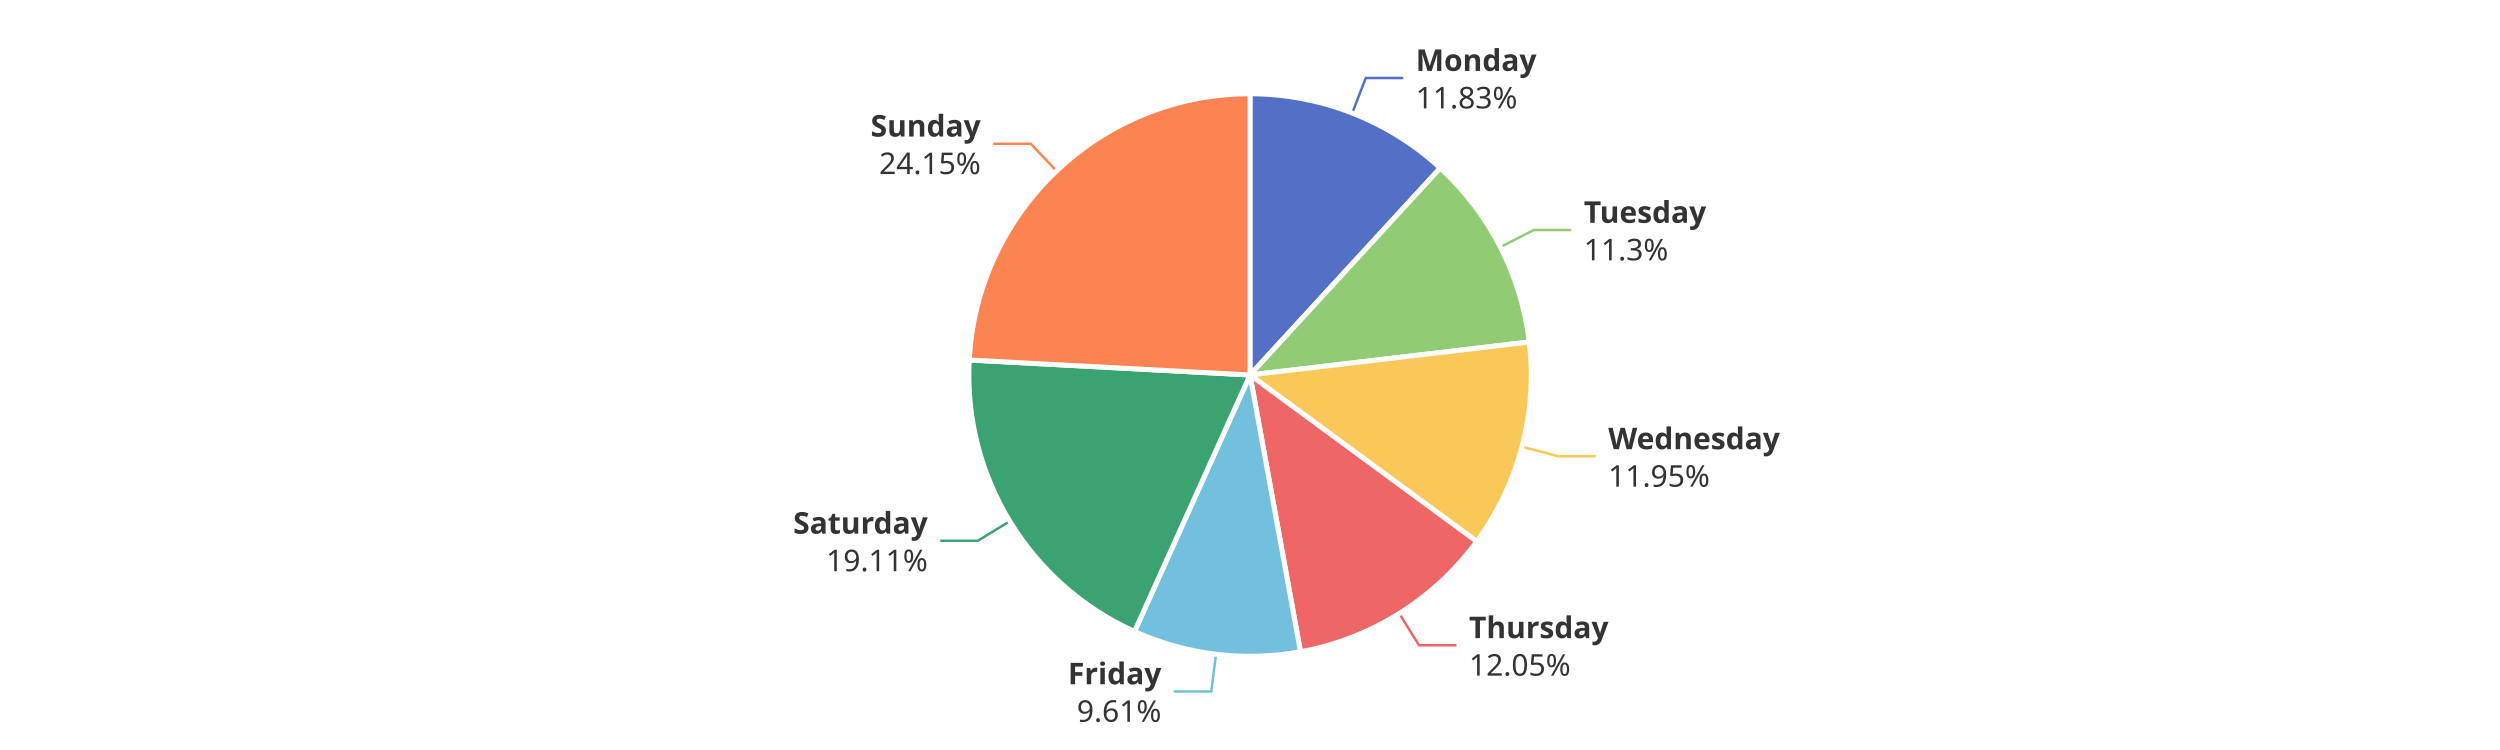
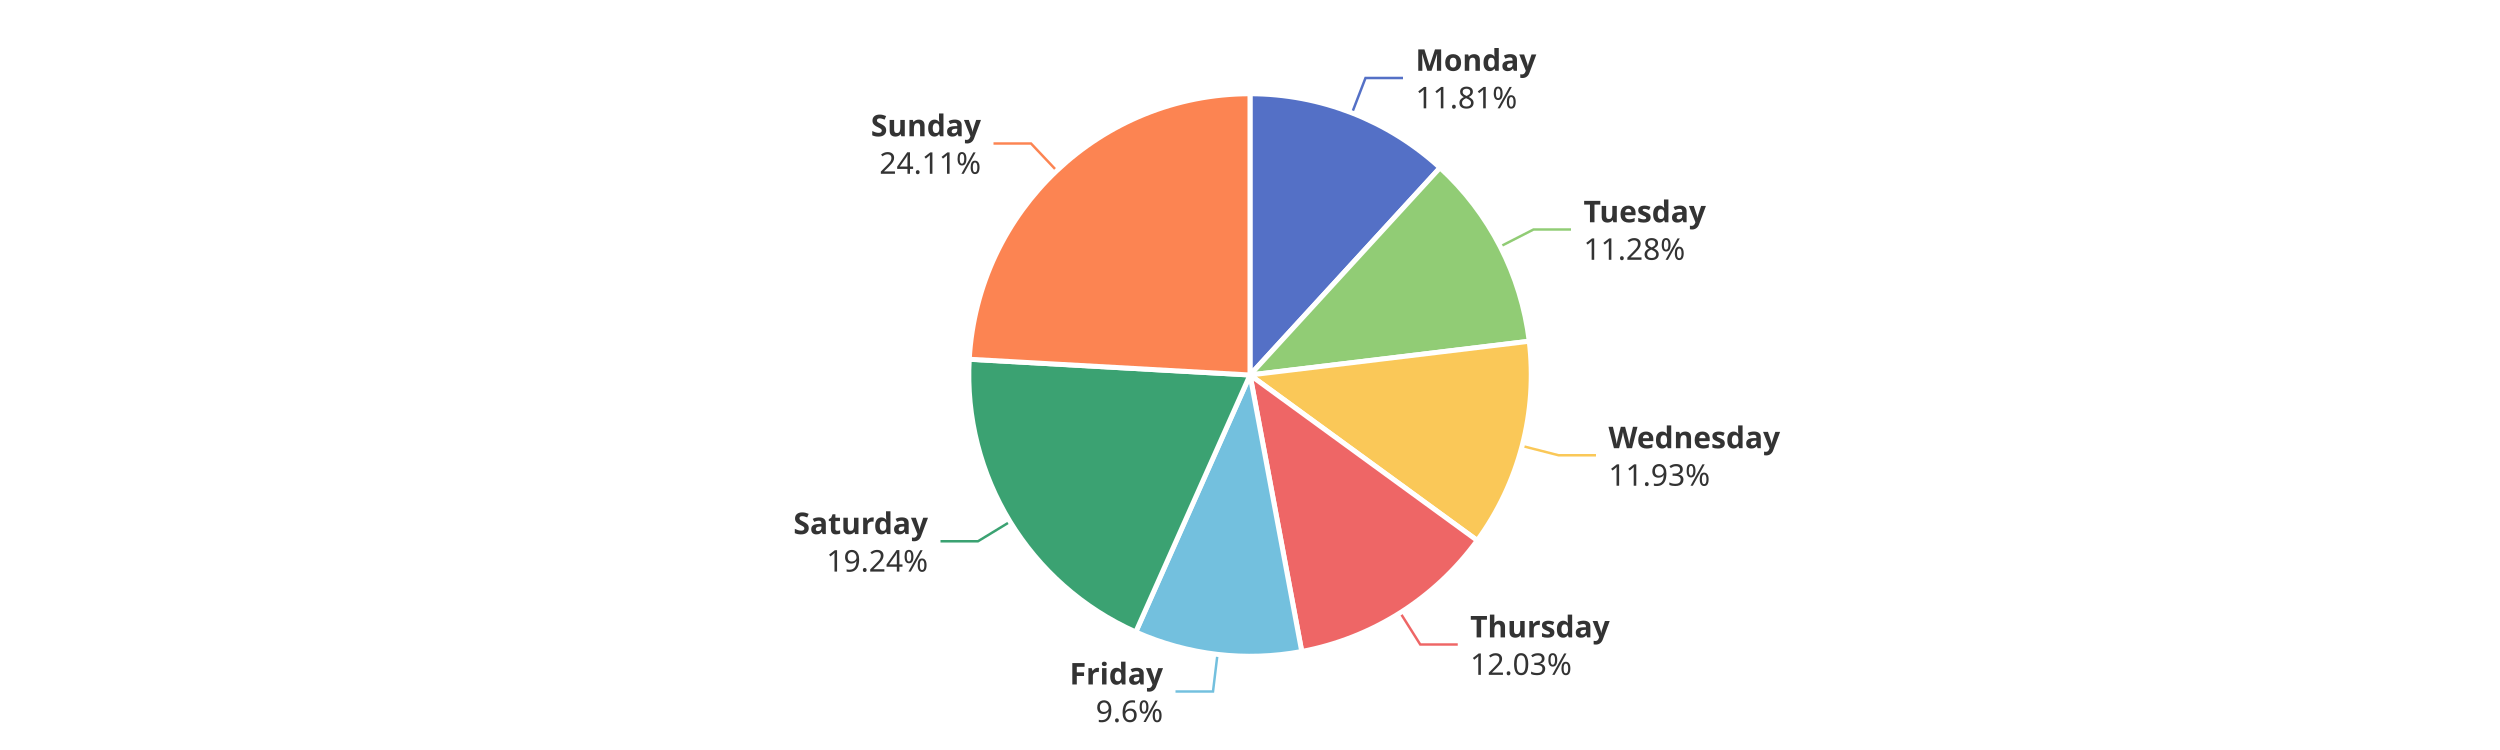
<svg xmlns="http://www.w3.org/2000/svg" width="1000" height="300" version="1.1" baseProfile="full" viewBox="0 0 1000 300">
  <rect width="1000" height="300" x="0" y="0" id="0" fill="#ffffff" />
-   <polyline points="540.9 45.2 546.3 31.2 561.3 31.2" fill="none" stroke="#5470c6" />
-   <polyline points="600.2 98.8 613.5 92 628.5 92" fill="none" stroke="#91cc75" />
-   <polyline points="608.8 178.7 623.3 182.5 638.3 182.5" fill="none" stroke="#fac858" />
-   <polyline points="559.7 245.4 567.6 258.1 582.6 258.1" fill="none" stroke="#ee6666" />
-   <polyline points="486.4 261.7 484.5 276.6 469.5 276.6" fill="none" stroke="#73c0de" />
-   <polyline points="403.9 208.5 391.1 216.3 376.1 216.3" fill="none" stroke="#3ba272" />
-   <polyline points="422.6 68.4 412.3 57.5 397.3 57.5" fill="none" stroke="#fc8452" />
-   <path d="M500 37.5A112.5 112.5 0 0 1 576.1 67.2L500 150Z" fill="#5470c6" stroke="#fff" stroke-width="2" stroke-linejoin="round" />
-   <path d="M576.1 67.2A112.5 112.5 0 0 1 611.7 136.8L500 150Z" fill="#91cc75" stroke="#fff" stroke-width="2" stroke-linejoin="round" />
-   <path d="M611.7 136.8A112.5 112.5 0 0 1 590.7 216.6L500 150Z" fill="#fac858" stroke="#fff" stroke-width="2" stroke-linejoin="round" />
-   <path d="M590.7 216.6A112.5 112.5 0 0 1 520.2 260.7L500 150Z" fill="#ee6666" stroke="#fff" stroke-width="2" stroke-linejoin="round" />
-   <path d="M520.2 260.7A112.5 112.5 0 0 1 453.8 252.6L500 150Z" fill="#73c0de" stroke="#fff" stroke-width="2" stroke-linejoin="round" />
-   <path d="M453.8 252.6A112.5 112.5 0 0 1 387.7 144L500 150Z" fill="#3ba272" stroke="#fff" stroke-width="2" stroke-linejoin="round" />
-   <path d="M387.7 144A112.5 112.5 0 0 1 500 37.5L500 150Z" fill="#fc8452" stroke="#fff" stroke-width="2" stroke-linejoin="round" />
-   <path d="M0 -15l42.8 0l0 30l-42.8 0Z" transform="translate(566.3021 31.2045)" fill="none" />
-   <text dominant-baseline="central" text-anchor="start" style="font-size:12px;font-family:sans-serif;font-weight:bold;" y="-7.5" transform="translate(566.3021 31.2045)" fill="#333" stroke="rgb(255,255,255)" stroke-width="2" paint-order="stroke" stroke-miterlimit="2">Monday</text>
-   <text dominant-baseline="central" text-anchor="start" style="font-size:12px;font-family:sans-serif;" y="7.5" transform="translate(566.3021 31.2045)" fill="#333" stroke="rgb(255,255,255)" stroke-width="2" paint-order="stroke" stroke-miterlimit="2">11.83%</text>
-   <path d="M0 -15l46.2 0l0 30l-46.2 0Z" transform="translate(633.5305 91.9735)" fill="none" />
-   <text dominant-baseline="central" text-anchor="start" style="font-size:12px;font-family:sans-serif;font-weight:bold;" y="-7.5" transform="translate(633.5305 91.9735)" fill="#333" stroke="rgb(255,255,255)" stroke-width="2" paint-order="stroke" stroke-miterlimit="2">Tuesday</text>
-   <text dominant-baseline="central" text-anchor="start" style="font-size:12px;font-family:sans-serif;" y="7.5" transform="translate(633.5305 91.9735)" fill="#333" stroke="rgb(255,255,255)" stroke-width="2" paint-order="stroke" stroke-miterlimit="2">11.3%</text>
-   <path d="M0 -15l63.6 0l0 30l-63.6 0Z" transform="translate(643.2825 182.522)" fill="none" />
-   <text dominant-baseline="central" text-anchor="start" style="font-size:12px;font-family:sans-serif;font-weight:bold;" y="-7.5" transform="translate(643.2825 182.522)" fill="#333" stroke="rgb(255,255,255)" stroke-width="2" paint-order="stroke" stroke-miterlimit="2">Wednesday</text>
-   <text dominant-baseline="central" text-anchor="start" style="font-size:12px;font-family:sans-serif;" y="7.5" transform="translate(643.2825 182.522)" fill="#333" stroke="rgb(255,255,255)" stroke-width="2" paint-order="stroke" stroke-miterlimit="2">11.95%</text>
-   <path d="M0 -15l50.2 0l0 30l-50.2 0Z" transform="translate(587.6062 258.1002)" fill="none" />
-   <text dominant-baseline="central" text-anchor="start" style="font-size:12px;font-family:sans-serif;font-weight:bold;" y="-7.5" transform="translate(587.6062 258.1002)" fill="#333" stroke="rgb(255,255,255)" stroke-width="2" paint-order="stroke" stroke-miterlimit="2">Thursday</text>
-   <text dominant-baseline="central" text-anchor="start" style="font-size:12px;font-family:sans-serif;" y="7.5" transform="translate(587.6062 258.1002)" fill="#333" stroke="rgb(255,255,255)" stroke-width="2" paint-order="stroke" stroke-miterlimit="2">12.05%</text>
-   <path d="M-34.2 -15l34.2 0l0 30l-34.2 0Z" transform="translate(464.5368 276.5588)" fill="none" />
-   <text dominant-baseline="central" text-anchor="end" style="font-size:12px;font-family:sans-serif;font-weight:bold;" y="-7.5" transform="translate(464.5368 276.5588)" fill="#333" stroke="rgb(255,255,255)" stroke-width="2" paint-order="stroke" stroke-miterlimit="2">Friday</text>
-   <text dominant-baseline="central" text-anchor="end" style="font-size:12px;font-family:sans-serif;" y="7.5" transform="translate(464.5368 276.5588)" fill="#333" stroke="rgb(255,255,255)" stroke-width="2" paint-order="stroke" stroke-miterlimit="2">9.61%</text>
-   <path d="M-48.2 -15l48.2 0l0 30l-48.2 0Z" transform="translate(371.1005 216.3109)" fill="none" />
-   <text dominant-baseline="central" text-anchor="end" style="font-size:12px;font-family:sans-serif;font-weight:bold;" y="-7.5" transform="translate(371.1005 216.3109)" fill="#333" stroke="rgb(255,255,255)" stroke-width="2" paint-order="stroke" stroke-miterlimit="2">Saturday</text>
-   <text dominant-baseline="central" text-anchor="end" style="font-size:12px;font-family:sans-serif;" y="7.5" transform="translate(371.1005 216.3109)" fill="#333" stroke="rgb(255,255,255)" stroke-width="2" paint-order="stroke" stroke-miterlimit="2">19.11%</text>
-   <path d="M-40.9 -15l40.9 0l0 30l-40.9 0Z" transform="translate(392.2832 57.4688)" fill="none" />
-   <text dominant-baseline="central" text-anchor="end" style="font-size:12px;font-family:sans-serif;font-weight:bold;" y="-7.5" transform="translate(392.2832 57.4688)" fill="#333" stroke="rgb(255,255,255)" stroke-width="2" paint-order="stroke" stroke-miterlimit="2">Sunday</text>
-   <text dominant-baseline="central" text-anchor="end" style="font-size:12px;font-family:sans-serif;" y="7.5" transform="translate(392.2832 57.4688)" fill="#333" stroke="rgb(255,255,255)" stroke-width="2" paint-order="stroke" stroke-miterlimit="2">24.15%</text>
+   <polyline points="540.8 45.2 546.2 31.2 561.2 31.2" fill="none" stroke="#5470c6" />
+   <polyline points="600.1 98.6 613.4 91.8 628.4 91.8" fill="none" stroke="#91cc75" />
+   <polyline points="608.9 178.4 623.4 182.1 638.4 182.1" fill="none" stroke="#fac858" />
+   <polyline points="560.1 245.1 568.1 257.8 583.1 257.8" fill="none" stroke="#ee6666" />
+   <polyline points="487 261.7 485.2 276.6 470.2 276.6" fill="none" stroke="#73c0de" />
+   <polyline points="404 208.7 391.2 216.5 376.2 216.5" fill="none" stroke="#3ba272" />
+   <polyline points="422.7 68.3 412.4 57.4 397.4 57.4" fill="none" stroke="#fc8452" />
+   <path d="M500 37.5A112.5 112.5 0 0 1 576 67.1L500 150Z" fill="#5470c6" stroke="#fff" stroke-width="2" stroke-linejoin="round" />
+   <path d="M576 67.1A112.5 112.5 0 0 1 611.7 136.5L500 150Z" fill="#91cc75" stroke="#fff" stroke-width="2" stroke-linejoin="round" />
+   <path d="M611.7 136.5A112.5 112.5 0 0 1 590.9 216.2L500 150Z" fill="#fac858" stroke="#fff" stroke-width="2" stroke-linejoin="round" />
+   <path d="M590.9 216.2A112.5 112.5 0 0 1 520.7 260.6L500 150Z" fill="#ee6666" stroke="#fff" stroke-width="2" stroke-linejoin="round" />
+   <path d="M520.7 260.6A112.5 112.5 0 0 1 454.3 252.8L500 150Z" fill="#73c0de" stroke="#fff" stroke-width="2" stroke-linejoin="round" />
+   <path d="M454.3 252.8A112.5 112.5 0 0 1 387.7 143.7L500 150Z" fill="#3ba272" stroke="#fff" stroke-width="2" stroke-linejoin="round" />
+   <path d="M387.7 143.7A112.5 112.5 0 0 1 500 37.5L500 150Z" fill="#fc8452" stroke="#fff" stroke-width="2" stroke-linejoin="round" />
+   <path d="M0 -15l42.8 0l0 30l-42.8 0Z" transform="translate(566.2274 31.1755)" fill="none" />
+   <text dominant-baseline="central" text-anchor="start" style="font-size:12px;font-family:sans-serif;font-weight:bold;" y="-7.5" transform="translate(566.2274 31.1755)" fill="#333" stroke="rgb(255,255,255)" stroke-width="2" paint-order="stroke" stroke-miterlimit="2">Monday</text>
+   <text dominant-baseline="central" text-anchor="start" style="font-size:12px;font-family:sans-serif;" y="7.5" transform="translate(566.2274 31.1755)" fill="#333" stroke="rgb(255,255,255)" stroke-width="2" paint-order="stroke" stroke-miterlimit="2">11.81%</text>
+   <path d="M0 -15l46.2 0l0 30l-46.2 0Z" transform="translate(633.4209 91.7596)" fill="none" />
+   <text dominant-baseline="central" text-anchor="start" style="font-size:12px;font-family:sans-serif;font-weight:bold;" y="-7.5" transform="translate(633.4209 91.7596)" fill="#333" stroke="rgb(255,255,255)" stroke-width="2" paint-order="stroke" stroke-miterlimit="2">Tuesday</text>
+   <text dominant-baseline="central" text-anchor="start" style="font-size:12px;font-family:sans-serif;" y="7.5" transform="translate(633.4209 91.7596)" fill="#333" stroke="rgb(255,255,255)" stroke-width="2" paint-order="stroke" stroke-miterlimit="2">11.28%</text>
+   <path d="M0 -15l63.6 0l0 30l-63.6 0Z" transform="translate(643.384 182.1345)" fill="none" />
+   <text dominant-baseline="central" text-anchor="start" style="font-size:12px;font-family:sans-serif;font-weight:bold;" y="-7.5" transform="translate(643.384 182.1345)" fill="#333" stroke="rgb(255,255,255)" stroke-width="2" paint-order="stroke" stroke-miterlimit="2">Wednesday</text>
+   <text dominant-baseline="central" text-anchor="start" style="font-size:12px;font-family:sans-serif;" y="7.5" transform="translate(643.384 182.1345)" fill="#333" stroke="rgb(255,255,255)" stroke-width="2" paint-order="stroke" stroke-miterlimit="2">11.93%</text>
+   <path d="M0 -15l50.2 0l0 30l-50.2 0Z" transform="translate(588.081 257.8018)" fill="none" />
+   <text dominant-baseline="central" text-anchor="start" style="font-size:12px;font-family:sans-serif;font-weight:bold;" y="-7.5" transform="translate(588.081 257.8018)" fill="#333" stroke="rgb(255,255,255)" stroke-width="2" paint-order="stroke" stroke-miterlimit="2">Thursday</text>
+   <text dominant-baseline="central" text-anchor="start" style="font-size:12px;font-family:sans-serif;" y="7.5" transform="translate(588.081 257.8018)" fill="#333" stroke="rgb(255,255,255)" stroke-width="2" paint-order="stroke" stroke-miterlimit="2">12.03%</text>
+   <path d="M-33.4 -15l33.4 0l0 30l-33.4 0Z" transform="translate(465.2129 276.6396)" fill="none" />
+   <text dominant-baseline="central" text-anchor="end" style="font-size:12px;font-family:sans-serif;font-weight:bold;" y="-7.5" transform="translate(465.2129 276.6396)" fill="#333" stroke="rgb(255,255,255)" stroke-width="2" paint-order="stroke" stroke-miterlimit="2">Friday</text>
+   <text dominant-baseline="central" text-anchor="end" style="font-size:12px;font-family:sans-serif;" y="7.5" transform="translate(465.2129 276.6396)" fill="#333" stroke="rgb(255,255,255)" stroke-width="2" paint-order="stroke" stroke-miterlimit="2">9.6%</text>
+   <path d="M-48.2 -15l48.2 0l0 30l-48.2 0Z" transform="translate(371.2047 216.4819)" fill="none" />
+   <text dominant-baseline="central" text-anchor="end" style="font-size:12px;font-family:sans-serif;font-weight:bold;" y="-7.5" transform="translate(371.2047 216.4819)" fill="#333" stroke="rgb(255,255,255)" stroke-width="2" paint-order="stroke" stroke-miterlimit="2">Saturday</text>
+   <text dominant-baseline="central" text-anchor="end" style="font-size:12px;font-family:sans-serif;" y="7.5" transform="translate(371.2047 216.4819)" fill="#333" stroke="rgb(255,255,255)" stroke-width="2" paint-order="stroke" stroke-miterlimit="2">19.24%</text>
+   <path d="M-40.9 -15l40.9 0l0 30l-40.9 0Z" transform="translate(392.3996 57.3587)" fill="none" />
+   <text dominant-baseline="central" text-anchor="end" style="font-size:12px;font-family:sans-serif;font-weight:bold;" y="-7.5" transform="translate(392.3996 57.3587)" fill="#333" stroke="rgb(255,255,255)" stroke-width="2" paint-order="stroke" stroke-miterlimit="2">Sunday</text>
+   <text dominant-baseline="central" text-anchor="end" style="font-size:12px;font-family:sans-serif;" y="7.5" transform="translate(392.3996 57.3587)" fill="#333" stroke="rgb(255,255,255)" stroke-width="2" paint-order="stroke" stroke-miterlimit="2">24.11%</text>
</svg>
